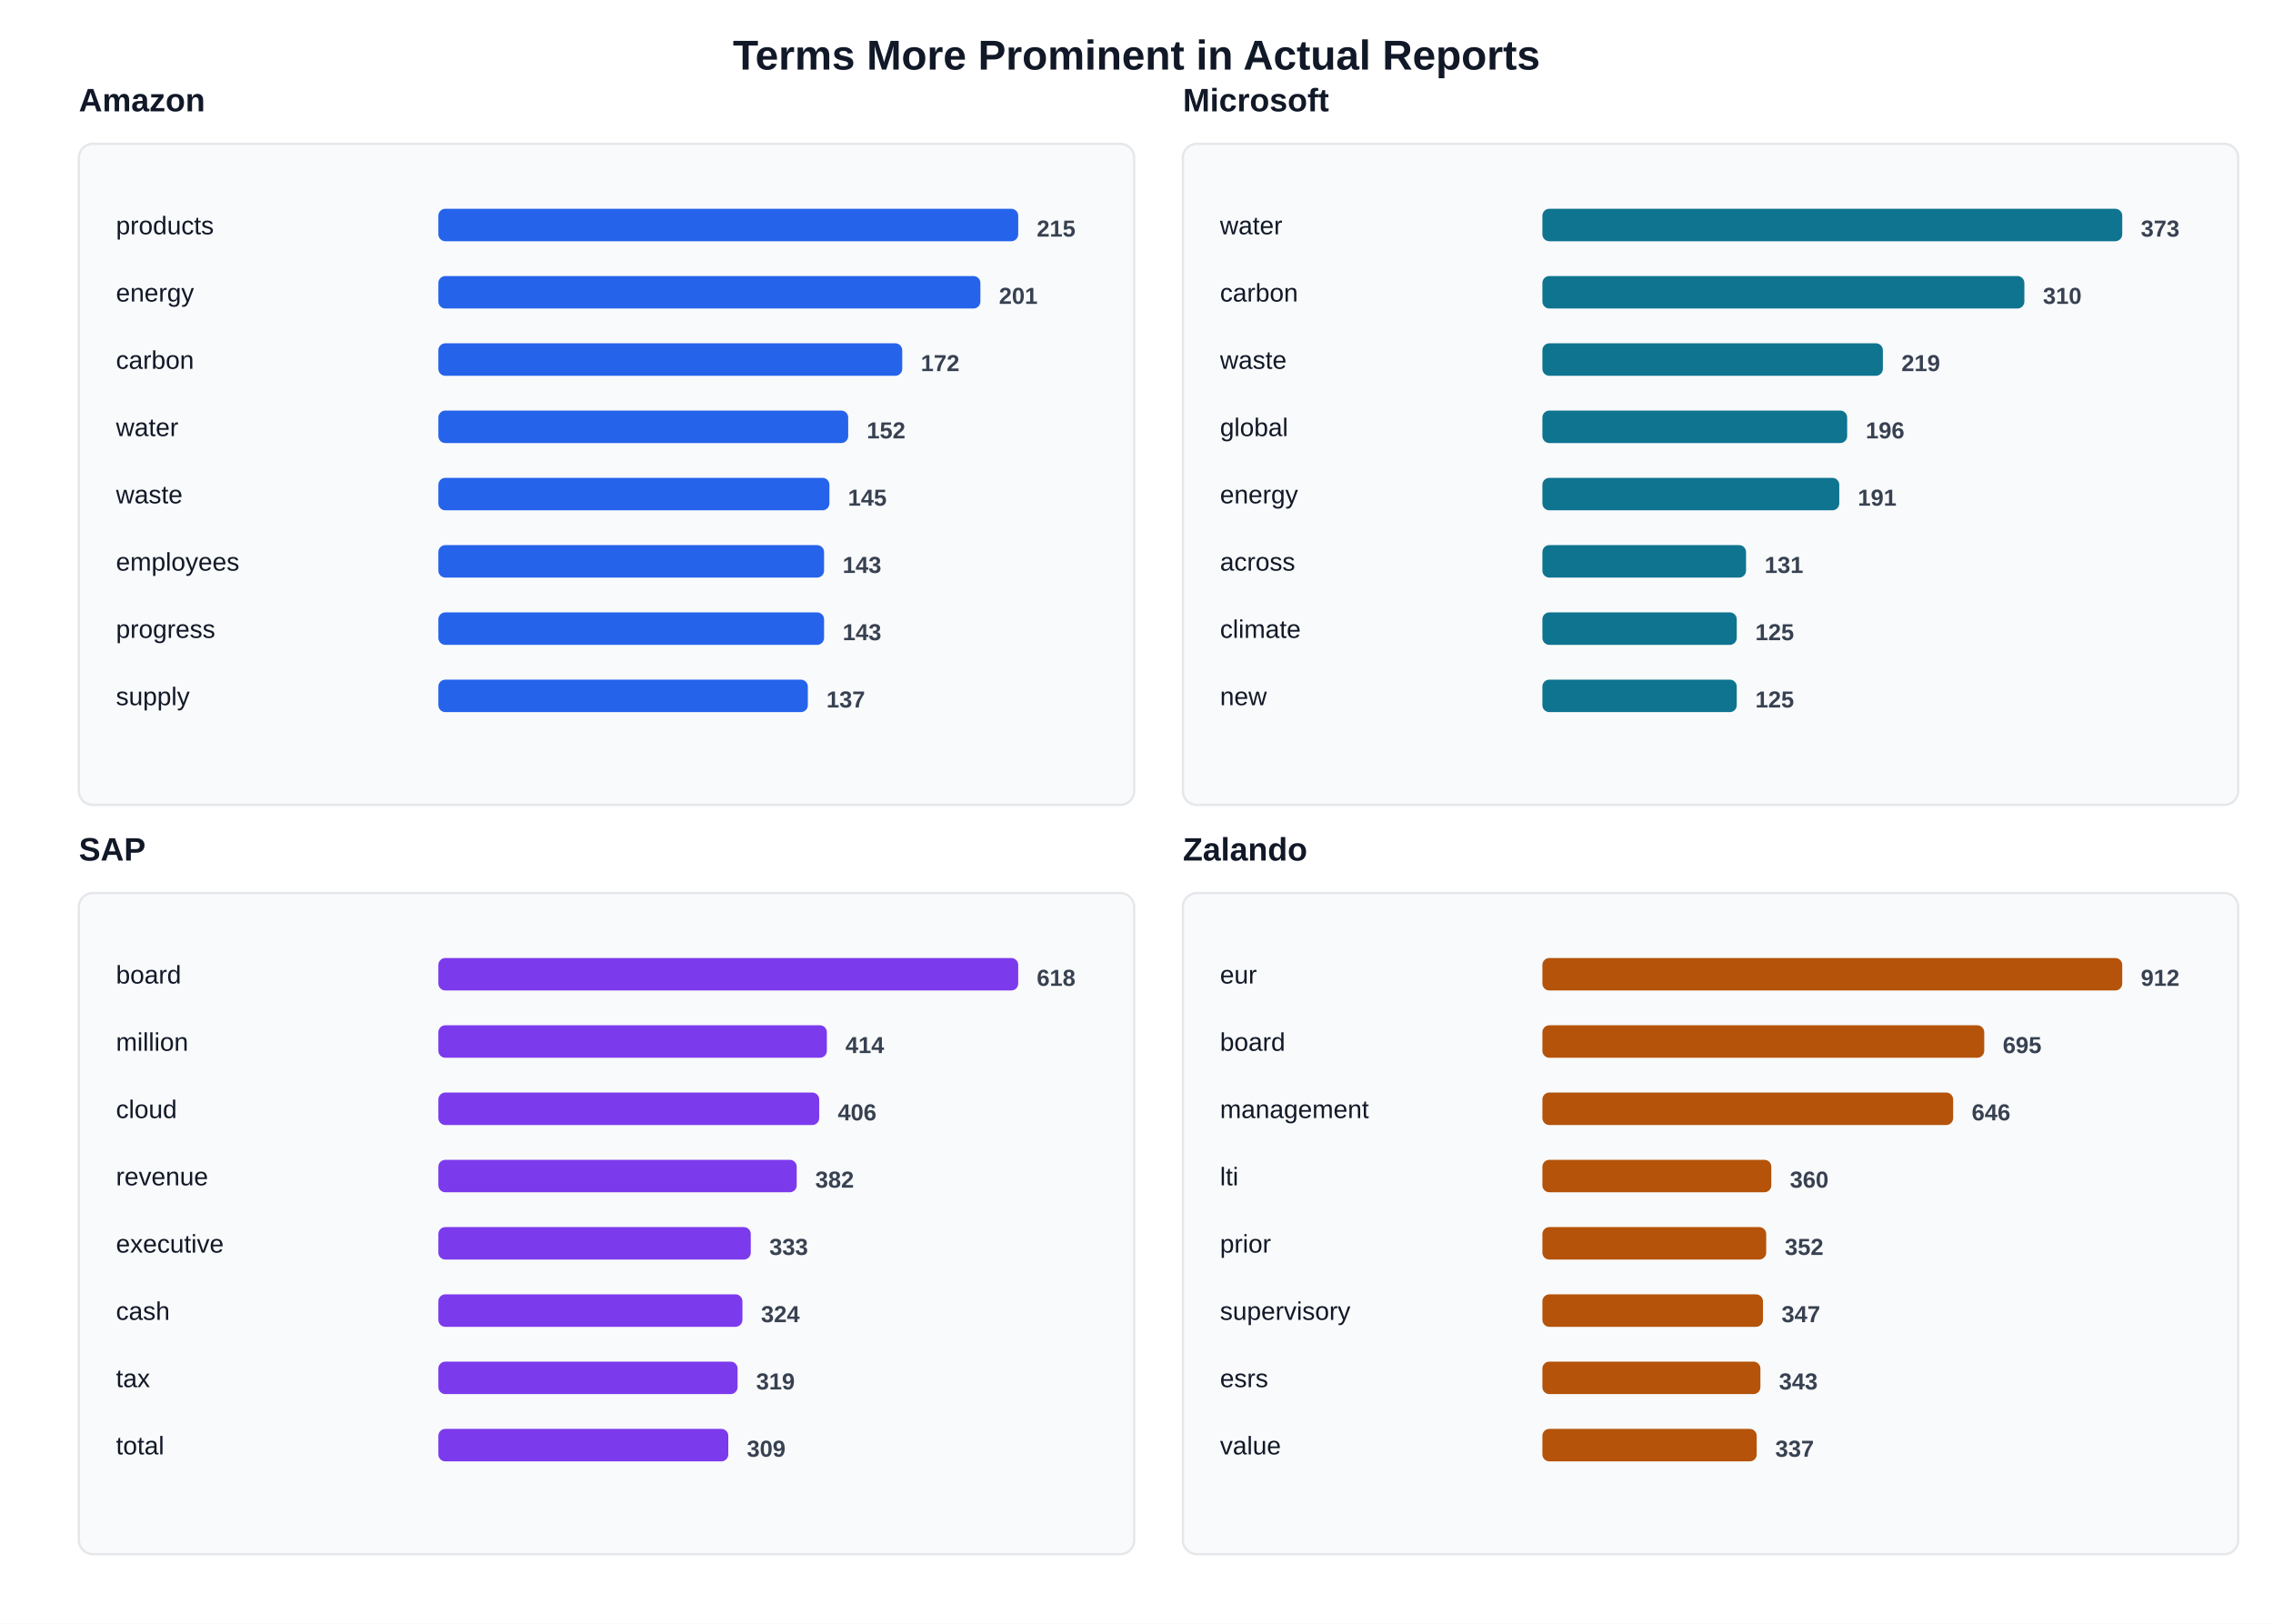
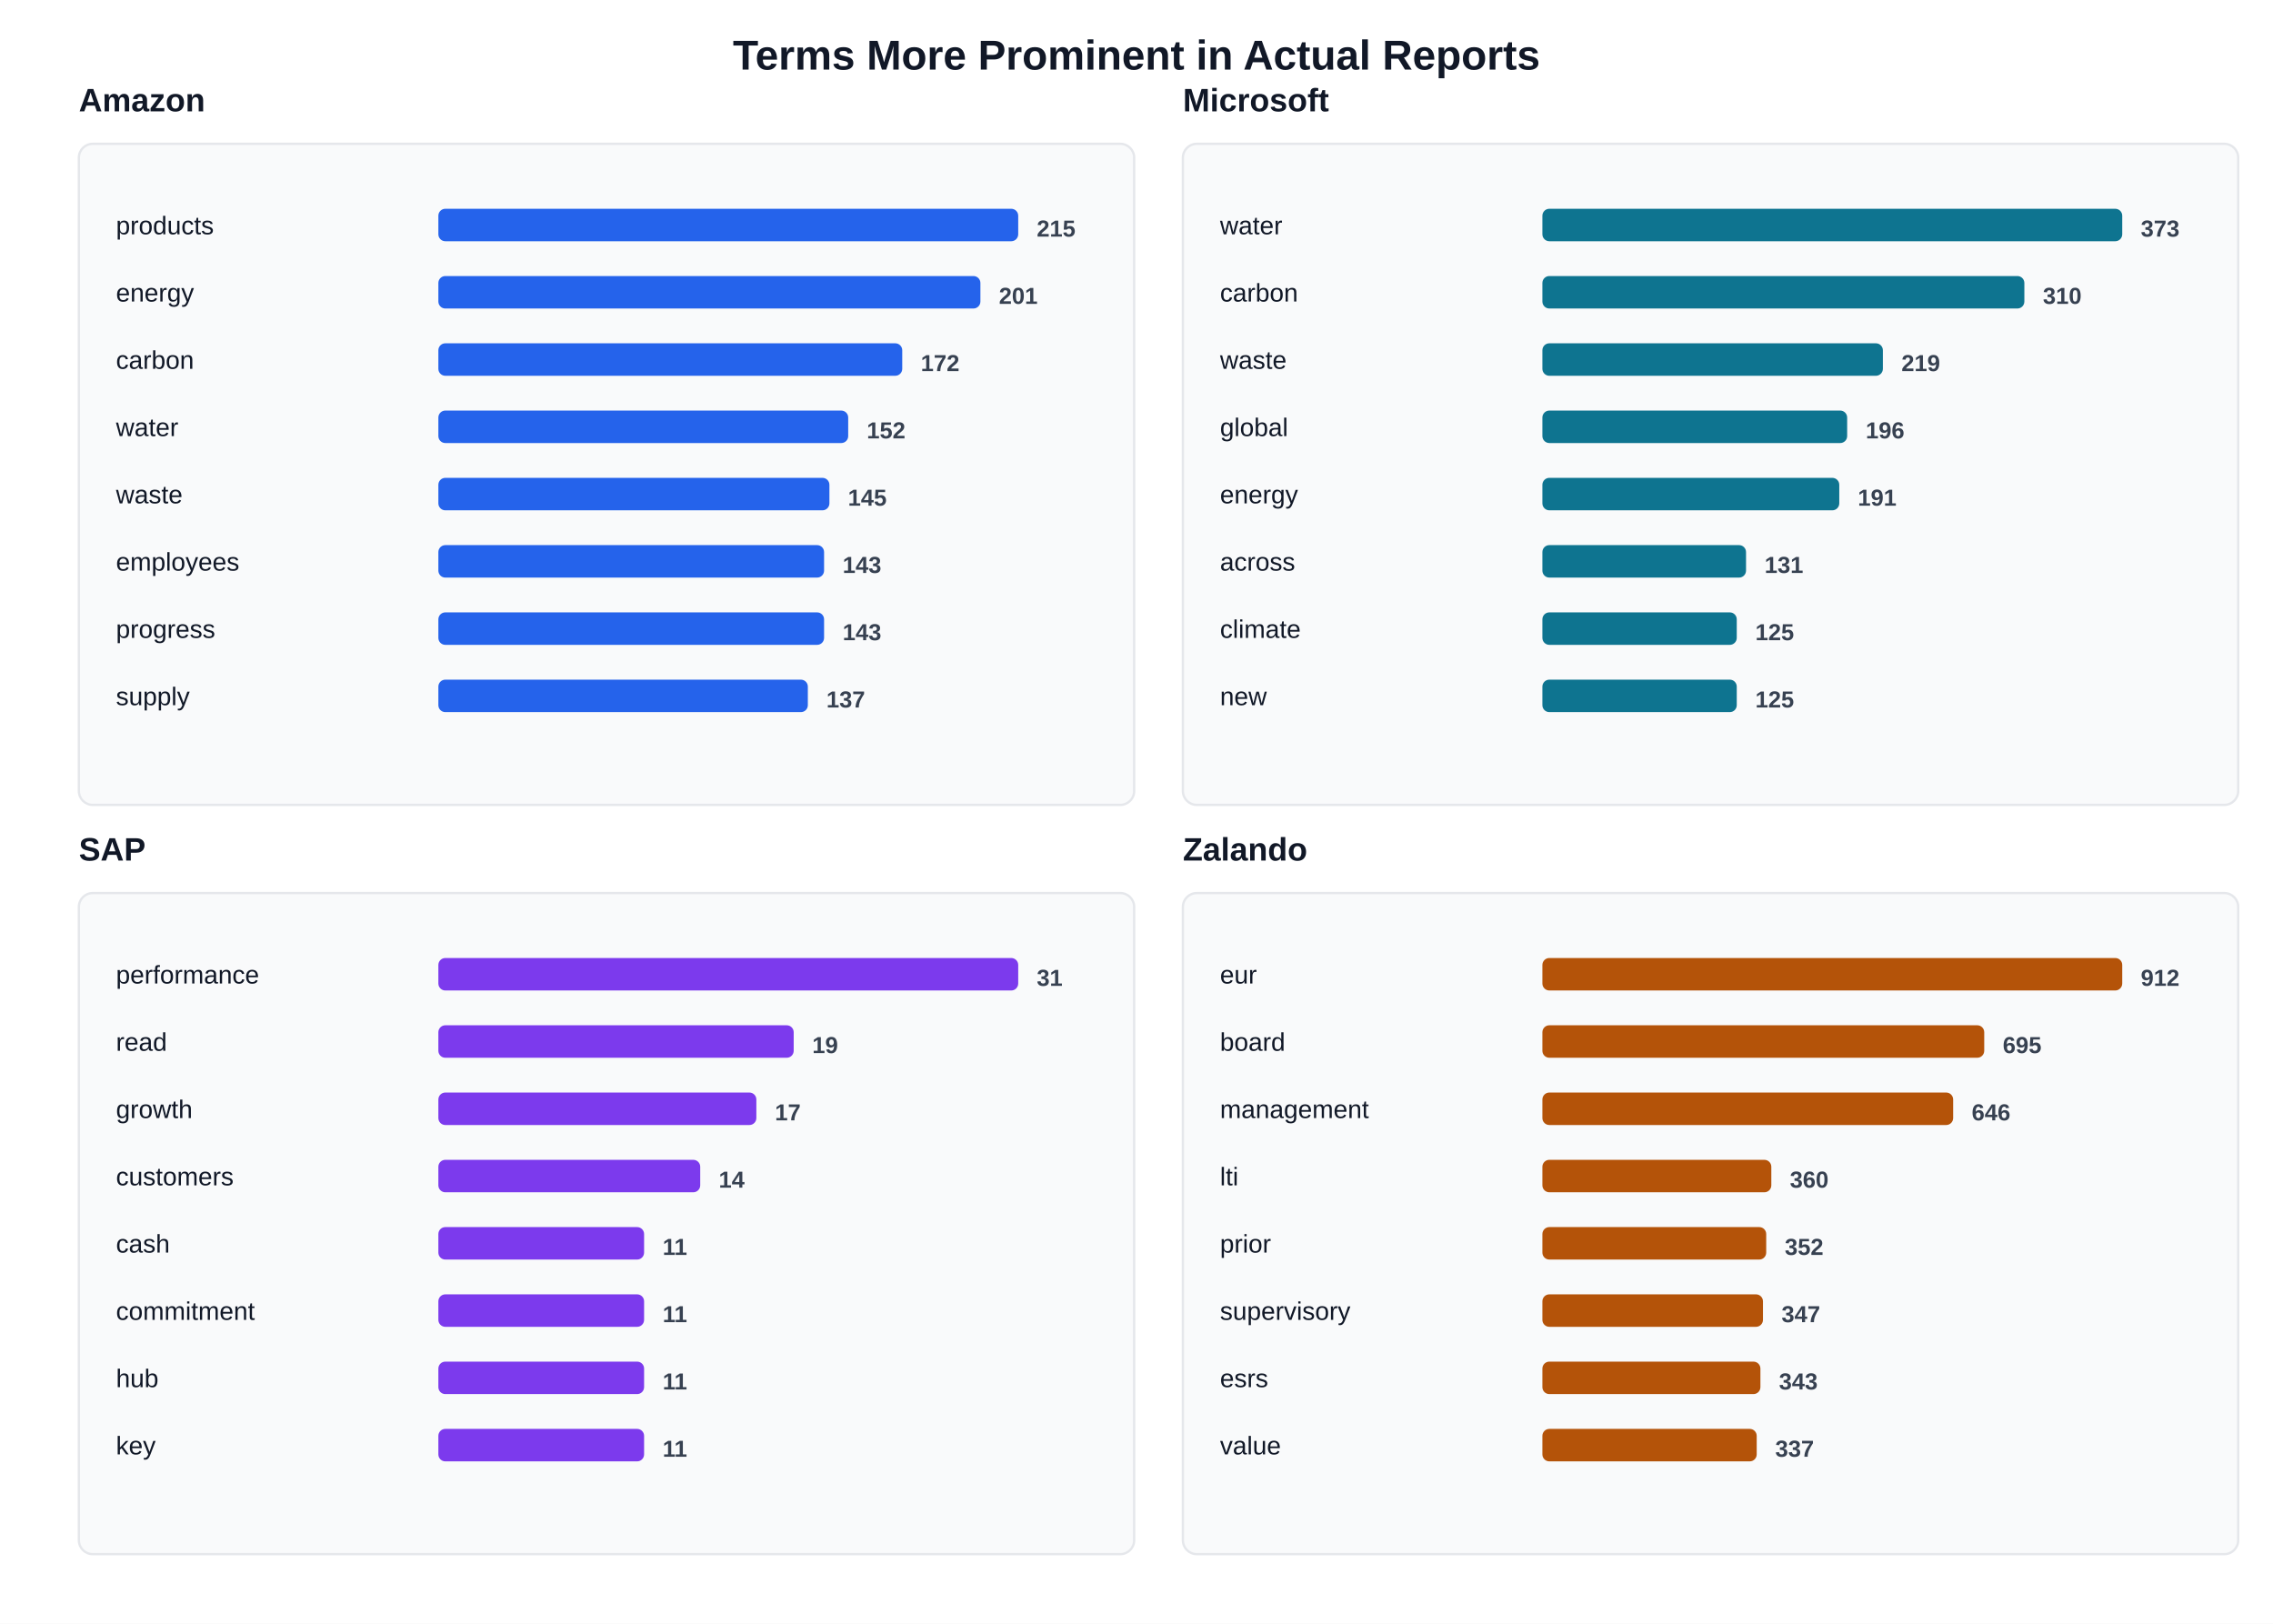
<svg xmlns="http://www.w3.org/2000/svg" width="980" height="700" viewBox="0 0 980 700">
  <rect width="100%" height="100%" fill="#FFFFFF" />
  <text x="490.0" y="30.0" font-family="Arial, sans-serif" font-size="18" fill="#111827" text-anchor="middle" font-weight="700">Terms More Prominent in Actual Reports</text>
  <text x="34.0" y="48.0" font-family="Arial, sans-serif" font-size="14" fill="#111827" text-anchor="start" font-weight="700">Amazon</text>
  <rect x="34" y="62" width="455" height="285" fill="#F9FAFB" stroke="#E5E7EB" rx="6" />
  <text x="50.0" y="101.0" font-family="Arial, sans-serif" font-size="11" fill="#111827" text-anchor="start" font-weight="400">products</text>
  <rect x="189" y="90" width="250.0" height="14" rx="3" fill="#2563EB" />
  <text x="447.0" y="102.0" font-family="Arial, sans-serif" font-size="10" fill="#374151" text-anchor="start" font-weight="700">215</text>
  <text x="50.0" y="130.0" font-family="Arial, sans-serif" font-size="11" fill="#111827" text-anchor="start" font-weight="400">energy</text>
  <rect x="189" y="119" width="233.7" height="14" rx="3" fill="#2563EB" />
  <text x="430.7" y="131.0" font-family="Arial, sans-serif" font-size="10" fill="#374151" text-anchor="start" font-weight="700">201</text>
  <text x="50.0" y="159.0" font-family="Arial, sans-serif" font-size="11" fill="#111827" text-anchor="start" font-weight="400">carbon</text>
  <rect x="189" y="148" width="200.0" height="14" rx="3" fill="#2563EB" />
  <text x="397.0" y="160.0" font-family="Arial, sans-serif" font-size="10" fill="#374151" text-anchor="start" font-weight="700">172</text>
  <text x="50.0" y="188.0" font-family="Arial, sans-serif" font-size="11" fill="#111827" text-anchor="start" font-weight="400">water</text>
  <rect x="189" y="177" width="176.7" height="14" rx="3" fill="#2563EB" />
  <text x="373.7" y="189.0" font-family="Arial, sans-serif" font-size="10" fill="#374151" text-anchor="start" font-weight="700">152</text>
  <text x="50.0" y="217.0" font-family="Arial, sans-serif" font-size="11" fill="#111827" text-anchor="start" font-weight="400">waste</text>
  <rect x="189" y="206" width="168.6" height="14" rx="3" fill="#2563EB" />
  <text x="365.6" y="218.0" font-family="Arial, sans-serif" font-size="10" fill="#374151" text-anchor="start" font-weight="700">145</text>
  <text x="50.0" y="246.0" font-family="Arial, sans-serif" font-size="11" fill="#111827" text-anchor="start" font-weight="400">employees</text>
  <rect x="189" y="235" width="166.3" height="14" rx="3" fill="#2563EB" />
  <text x="363.3" y="247.0" font-family="Arial, sans-serif" font-size="10" fill="#374151" text-anchor="start" font-weight="700">143</text>
  <text x="50.0" y="275.0" font-family="Arial, sans-serif" font-size="11" fill="#111827" text-anchor="start" font-weight="400">progress</text>
  <rect x="189" y="264" width="166.3" height="14" rx="3" fill="#2563EB" />
  <text x="363.3" y="276.0" font-family="Arial, sans-serif" font-size="10" fill="#374151" text-anchor="start" font-weight="700">143</text>
  <text x="50.0" y="304.0" font-family="Arial, sans-serif" font-size="11" fill="#111827" text-anchor="start" font-weight="400">supply</text>
  <rect x="189" y="293" width="159.3" height="14" rx="3" fill="#2563EB" />
  <text x="356.3" y="305.0" font-family="Arial, sans-serif" font-size="10" fill="#374151" text-anchor="start" font-weight="700">137</text>
  <text x="510.0" y="48.0" font-family="Arial, sans-serif" font-size="14" fill="#111827" text-anchor="start" font-weight="700">Microsoft</text>
  <rect x="510" y="62" width="455" height="285" fill="#F9FAFB" stroke="#E5E7EB" rx="6" />
  <text x="526.0" y="101.0" font-family="Arial, sans-serif" font-size="11" fill="#111827" text-anchor="start" font-weight="400">water</text>
  <rect x="665" y="90" width="250.0" height="14" rx="3" fill="#0E7490" />
  <text x="923.0" y="102.0" font-family="Arial, sans-serif" font-size="10" fill="#374151" text-anchor="start" font-weight="700">373</text>
  <text x="526.0" y="130.0" font-family="Arial, sans-serif" font-size="11" fill="#111827" text-anchor="start" font-weight="400">carbon</text>
  <rect x="665" y="119" width="207.8" height="14" rx="3" fill="#0E7490" />
  <text x="880.8" y="131.0" font-family="Arial, sans-serif" font-size="10" fill="#374151" text-anchor="start" font-weight="700">310</text>
  <text x="526.0" y="159.0" font-family="Arial, sans-serif" font-size="11" fill="#111827" text-anchor="start" font-weight="400">waste</text>
  <rect x="665" y="148" width="146.8" height="14" rx="3" fill="#0E7490" />
  <text x="819.8" y="160.0" font-family="Arial, sans-serif" font-size="10" fill="#374151" text-anchor="start" font-weight="700">219</text>
  <text x="526.0" y="188.0" font-family="Arial, sans-serif" font-size="11" fill="#111827" text-anchor="start" font-weight="400">global</text>
  <rect x="665" y="177" width="131.4" height="14" rx="3" fill="#0E7490" />
  <text x="804.4" y="189.0" font-family="Arial, sans-serif" font-size="10" fill="#374151" text-anchor="start" font-weight="700">196</text>
  <text x="526.0" y="217.0" font-family="Arial, sans-serif" font-size="11" fill="#111827" text-anchor="start" font-weight="400">energy</text>
  <rect x="665" y="206" width="128.0" height="14" rx="3" fill="#0E7490" />
  <text x="801.0" y="218.0" font-family="Arial, sans-serif" font-size="10" fill="#374151" text-anchor="start" font-weight="700">191</text>
  <text x="526.0" y="246.0" font-family="Arial, sans-serif" font-size="11" fill="#111827" text-anchor="start" font-weight="400">across</text>
  <rect x="665" y="235" width="87.8" height="14" rx="3" fill="#0E7490" />
  <text x="760.8" y="247.0" font-family="Arial, sans-serif" font-size="10" fill="#374151" text-anchor="start" font-weight="700">131</text>
  <text x="526.0" y="275.0" font-family="Arial, sans-serif" font-size="11" fill="#111827" text-anchor="start" font-weight="400">climate</text>
  <rect x="665" y="264" width="83.8" height="14" rx="3" fill="#0E7490" />
  <text x="756.8" y="276.0" font-family="Arial, sans-serif" font-size="10" fill="#374151" text-anchor="start" font-weight="700">125</text>
  <text x="526.0" y="304.0" font-family="Arial, sans-serif" font-size="11" fill="#111827" text-anchor="start" font-weight="400">new</text>
  <rect x="665" y="293" width="83.8" height="14" rx="3" fill="#0E7490" />
  <text x="756.8" y="305.0" font-family="Arial, sans-serif" font-size="10" fill="#374151" text-anchor="start" font-weight="700">125</text>
  <text x="34.0" y="371.0" font-family="Arial, sans-serif" font-size="14" fill="#111827" text-anchor="start" font-weight="700">SAP</text>
  <rect x="34" y="385" width="455" height="285" fill="#F9FAFB" stroke="#E5E7EB" rx="6" />
-   <text x="50.0" y="424.0" font-family="Arial, sans-serif" font-size="11" fill="#111827" text-anchor="start" font-weight="400">board</text>
+   <text x="50.0" y="424.0" font-family="Arial, sans-serif" font-size="11" fill="#111827" text-anchor="start" font-weight="400">performance</text>
  <rect x="189" y="413" width="250.0" height="14" rx="3" fill="#7C3AED" />
-   <text x="447.0" y="425.0" font-family="Arial, sans-serif" font-size="10" fill="#374151" text-anchor="start" font-weight="700">618</text>
-   <text x="50.0" y="453.0" font-family="Arial, sans-serif" font-size="11" fill="#111827" text-anchor="start" font-weight="400">million</text>
-   <rect x="189" y="442" width="167.5" height="14" rx="3" fill="#7C3AED" />
-   <text x="364.5" y="454.0" font-family="Arial, sans-serif" font-size="10" fill="#374151" text-anchor="start" font-weight="700">414</text>
-   <text x="50.0" y="482.0" font-family="Arial, sans-serif" font-size="11" fill="#111827" text-anchor="start" font-weight="400">cloud</text>
-   <rect x="189" y="471" width="164.2" height="14" rx="3" fill="#7C3AED" />
-   <text x="361.2" y="483.0" font-family="Arial, sans-serif" font-size="10" fill="#374151" text-anchor="start" font-weight="700">406</text>
-   <text x="50.0" y="511.0" font-family="Arial, sans-serif" font-size="11" fill="#111827" text-anchor="start" font-weight="400">revenue</text>
-   <rect x="189" y="500" width="154.5" height="14" rx="3" fill="#7C3AED" />
-   <text x="351.5" y="512.0" font-family="Arial, sans-serif" font-size="10" fill="#374151" text-anchor="start" font-weight="700">382</text>
-   <text x="50.0" y="540.0" font-family="Arial, sans-serif" font-size="11" fill="#111827" text-anchor="start" font-weight="400">executive</text>
-   <rect x="189" y="529" width="134.7" height="14" rx="3" fill="#7C3AED" />
-   <text x="331.7" y="541.0" font-family="Arial, sans-serif" font-size="10" fill="#374151" text-anchor="start" font-weight="700">333</text>
-   <text x="50.0" y="569.0" font-family="Arial, sans-serif" font-size="11" fill="#111827" text-anchor="start" font-weight="400">cash</text>
-   <rect x="189" y="558" width="131.1" height="14" rx="3" fill="#7C3AED" />
-   <text x="328.1" y="570.0" font-family="Arial, sans-serif" font-size="10" fill="#374151" text-anchor="start" font-weight="700">324</text>
-   <text x="50.0" y="598.0" font-family="Arial, sans-serif" font-size="11" fill="#111827" text-anchor="start" font-weight="400">tax</text>
-   <rect x="189" y="587" width="129.0" height="14" rx="3" fill="#7C3AED" />
-   <text x="326.0" y="599.0" font-family="Arial, sans-serif" font-size="10" fill="#374151" text-anchor="start" font-weight="700">319</text>
-   <text x="50.0" y="627.0" font-family="Arial, sans-serif" font-size="11" fill="#111827" text-anchor="start" font-weight="400">total</text>
-   <rect x="189" y="616" width="125.0" height="14" rx="3" fill="#7C3AED" />
-   <text x="322.0" y="628.0" font-family="Arial, sans-serif" font-size="10" fill="#374151" text-anchor="start" font-weight="700">309</text>
+   <text x="447.0" y="425.0" font-family="Arial, sans-serif" font-size="10" fill="#374151" text-anchor="start" font-weight="700">31</text>
+   <text x="50.0" y="453.0" font-family="Arial, sans-serif" font-size="11" fill="#111827" text-anchor="start" font-weight="400">read</text>
+   <rect x="189" y="442" width="153.2" height="14" rx="3" fill="#7C3AED" />
+   <text x="350.2" y="454.0" font-family="Arial, sans-serif" font-size="10" fill="#374151" text-anchor="start" font-weight="700">19</text>
+   <text x="50.0" y="482.0" font-family="Arial, sans-serif" font-size="11" fill="#111827" text-anchor="start" font-weight="400">growth</text>
+   <rect x="189" y="471" width="137.1" height="14" rx="3" fill="#7C3AED" />
+   <text x="334.1" y="483.0" font-family="Arial, sans-serif" font-size="10" fill="#374151" text-anchor="start" font-weight="700">17</text>
+   <text x="50.0" y="511.0" font-family="Arial, sans-serif" font-size="11" fill="#111827" text-anchor="start" font-weight="400">customers</text>
+   <rect x="189" y="500" width="112.9" height="14" rx="3" fill="#7C3AED" />
+   <text x="309.9" y="512.0" font-family="Arial, sans-serif" font-size="10" fill="#374151" text-anchor="start" font-weight="700">14</text>
+   <text x="50.0" y="540.0" font-family="Arial, sans-serif" font-size="11" fill="#111827" text-anchor="start" font-weight="400">cash</text>
+   <rect x="189" y="529" width="88.7" height="14" rx="3" fill="#7C3AED" />
+   <text x="285.7" y="541.0" font-family="Arial, sans-serif" font-size="10" fill="#374151" text-anchor="start" font-weight="700">11</text>
+   <text x="50.0" y="569.0" font-family="Arial, sans-serif" font-size="11" fill="#111827" text-anchor="start" font-weight="400">commitment</text>
+   <rect x="189" y="558" width="88.7" height="14" rx="3" fill="#7C3AED" />
+   <text x="285.7" y="570.0" font-family="Arial, sans-serif" font-size="10" fill="#374151" text-anchor="start" font-weight="700">11</text>
+   <text x="50.0" y="598.0" font-family="Arial, sans-serif" font-size="11" fill="#111827" text-anchor="start" font-weight="400">hub</text>
+   <rect x="189" y="587" width="88.7" height="14" rx="3" fill="#7C3AED" />
+   <text x="285.7" y="599.0" font-family="Arial, sans-serif" font-size="10" fill="#374151" text-anchor="start" font-weight="700">11</text>
+   <text x="50.0" y="627.0" font-family="Arial, sans-serif" font-size="11" fill="#111827" text-anchor="start" font-weight="400">key</text>
+   <rect x="189" y="616" width="88.7" height="14" rx="3" fill="#7C3AED" />
+   <text x="285.7" y="628.0" font-family="Arial, sans-serif" font-size="10" fill="#374151" text-anchor="start" font-weight="700">11</text>
  <text x="510.0" y="371.0" font-family="Arial, sans-serif" font-size="14" fill="#111827" text-anchor="start" font-weight="700">Zalando</text>
  <rect x="510" y="385" width="455" height="285" fill="#F9FAFB" stroke="#E5E7EB" rx="6" />
  <text x="526.0" y="424.0" font-family="Arial, sans-serif" font-size="11" fill="#111827" text-anchor="start" font-weight="400">eur</text>
  <rect x="665" y="413" width="250.0" height="14" rx="3" fill="#B45309" />
  <text x="923.0" y="425.0" font-family="Arial, sans-serif" font-size="10" fill="#374151" text-anchor="start" font-weight="700">912</text>
  <text x="526.0" y="453.0" font-family="Arial, sans-serif" font-size="11" fill="#111827" text-anchor="start" font-weight="400">board</text>
  <rect x="665" y="442" width="190.5" height="14" rx="3" fill="#B45309" />
  <text x="863.5" y="454.0" font-family="Arial, sans-serif" font-size="10" fill="#374151" text-anchor="start" font-weight="700">695</text>
  <text x="526.0" y="482.0" font-family="Arial, sans-serif" font-size="11" fill="#111827" text-anchor="start" font-weight="400">management</text>
  <rect x="665" y="471" width="177.1" height="14" rx="3" fill="#B45309" />
  <text x="850.1" y="483.0" font-family="Arial, sans-serif" font-size="10" fill="#374151" text-anchor="start" font-weight="700">646</text>
  <text x="526.0" y="511.0" font-family="Arial, sans-serif" font-size="11" fill="#111827" text-anchor="start" font-weight="400">lti</text>
  <rect x="665" y="500" width="98.7" height="14" rx="3" fill="#B45309" />
  <text x="771.7" y="512.0" font-family="Arial, sans-serif" font-size="10" fill="#374151" text-anchor="start" font-weight="700">360</text>
  <text x="526.0" y="540.0" font-family="Arial, sans-serif" font-size="11" fill="#111827" text-anchor="start" font-weight="400">prior</text>
  <rect x="665" y="529" width="96.5" height="14" rx="3" fill="#B45309" />
  <text x="769.5" y="541.0" font-family="Arial, sans-serif" font-size="10" fill="#374151" text-anchor="start" font-weight="700">352</text>
  <text x="526.0" y="569.0" font-family="Arial, sans-serif" font-size="11" fill="#111827" text-anchor="start" font-weight="400">supervisory</text>
  <rect x="665" y="558" width="95.1" height="14" rx="3" fill="#B45309" />
  <text x="768.1" y="570.0" font-family="Arial, sans-serif" font-size="10" fill="#374151" text-anchor="start" font-weight="700">347</text>
  <text x="526.0" y="598.0" font-family="Arial, sans-serif" font-size="11" fill="#111827" text-anchor="start" font-weight="400">esrs</text>
  <rect x="665" y="587" width="94.0" height="14" rx="3" fill="#B45309" />
  <text x="767.0" y="599.0" font-family="Arial, sans-serif" font-size="10" fill="#374151" text-anchor="start" font-weight="700">343</text>
  <text x="526.0" y="627.0" font-family="Arial, sans-serif" font-size="11" fill="#111827" text-anchor="start" font-weight="400">value</text>
  <rect x="665" y="616" width="92.4" height="14" rx="3" fill="#B45309" />
  <text x="765.4" y="628.0" font-family="Arial, sans-serif" font-size="10" fill="#374151" text-anchor="start" font-weight="700">337</text>
</svg>
